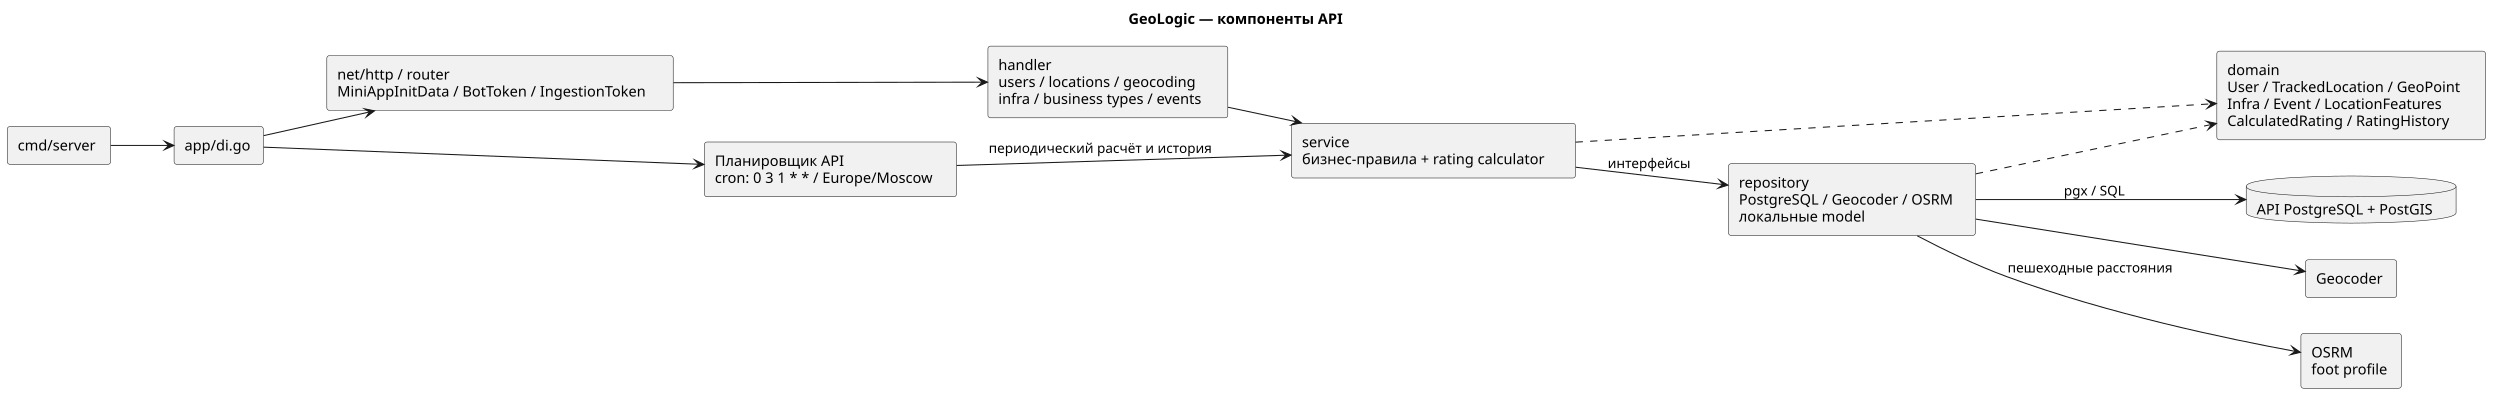
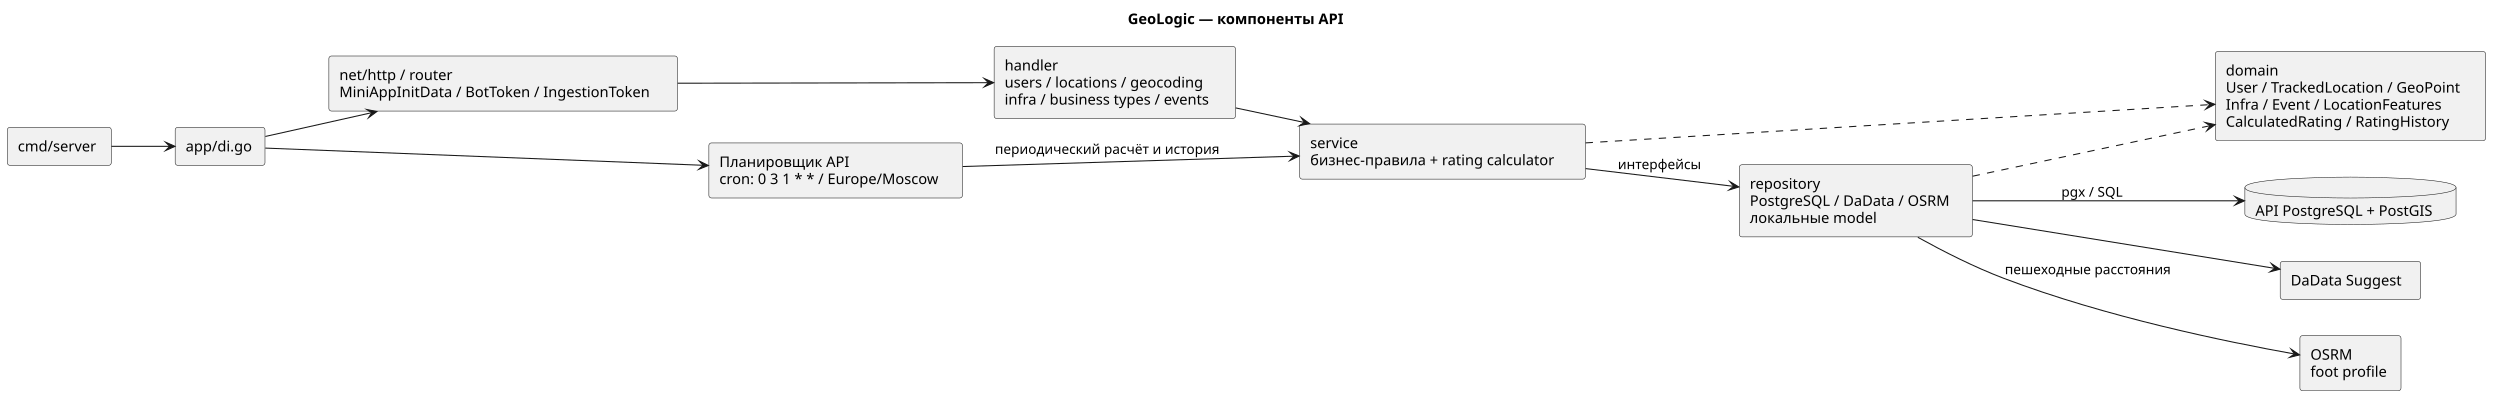
- <svg xmlns="http://www.w3.org/2000/svg" contentStyleType="text/css" data-diagram-type="DESCRIPTION" height="387px" preserveAspectRatio="none" style="width:2402px;height:387px;background:#FFFFFF;" version="1.1" viewBox="0 0 2402 387" width="2402px" zoomAndPan="magnify">
+ <svg xmlns="http://www.w3.org/2000/svg" contentStyleType="text/css" data-diagram-type="DESCRIPTION" height="387px" preserveAspectRatio="none" style="width:2387px;height:387px;background:#FFFFFF;" version="1.1" viewBox="0 0 2387 387" width="2387px" zoomAndPan="magnify">
  <defs />
  <g>
    <g class="title" data-source-line="1">
-       <text fill="#000000" font-family="sans-serif" font-size="14" font-weight="700" lengthAdjust="spacing" textLength="226.659" x="1084.176" y="22.995">GeoLogic — компоненты API</text>
+       <text fill="#000000" font-family="sans-serif" font-size="14" font-weight="700" lengthAdjust="spacing" textLength="226.659" x="1076.801" y="22.995">GeoLogic — компоненты API</text>
    </g>
    <g class="entity" data-qualified-name="main" data-source-line="5" id="ent0001">
      <rect fill="#F1F1F1" height="36.297" rx="2.5" ry="2.5" style="stroke:#181818;stroke-width:0.5;" width="99.256" x="7" y="121.587" />
      <text fill="#000000" font-family="sans-serif" font-size="14" lengthAdjust="spacing" textLength="79.256" x="17" y="144.582">cmd/server</text>
    </g>
    <g class="entity" data-qualified-name="di" data-source-line="6" id="ent0002">
      <rect fill="#F1F1F1" height="36.297" rx="2.5" ry="2.5" style="stroke:#181818;stroke-width:0.5;" width="85.748" x="167.26" y="121.587" />
      <text fill="#000000" font-family="sans-serif" font-size="14" lengthAdjust="spacing" textLength="65.748" x="177.26" y="144.582">app/di.go</text>
    </g>
    <g class="entity" data-qualified-name="server" data-source-line="7" id="ent0003">
      <rect fill="#F1F1F1" height="52.594" rx="2.5" ry="2.5" style="stroke:#181818;stroke-width:0.5;" width="332.819" x="314" y="53.447" />
      <text fill="#000000" font-family="sans-serif" font-size="14" lengthAdjust="spacing" textLength="113.101" x="324" y="76.442">net/http / router</text>
      <text fill="#000000" font-family="sans-serif" font-size="14" lengthAdjust="spacing" textLength="312.819" x="324" y="92.739">MiniAppInitData / BotToken / IngestionToken</text>
    </g>
    <g class="entity" data-qualified-name="handler" data-source-line="8" id="ent0004">
      <rect fill="#F1F1F1" height="68.891" rx="2.5" ry="2.5" style="stroke:#181818;stroke-width:0.5;" width="230.465" x="949.2" y="44.297" />
      <text fill="#000000" font-family="sans-serif" font-size="14" lengthAdjust="spacing" textLength="53.471" x="959.2" y="67.292">handler</text>
      <text fill="#000000" font-family="sans-serif" font-size="14" lengthAdjust="spacing" textLength="200.772" x="959.2" y="83.589">users / locations / geocoding</text>
      <text fill="#000000" font-family="sans-serif" font-size="14" lengthAdjust="spacing" textLength="210.465" x="959.2" y="99.886">infra / business types / events</text>
    </g>
    <g class="entity" data-qualified-name="service" data-source-line="9" id="ent0005">
      <rect fill="#F1F1F1" height="52.594" rx="2.5" ry="2.5" style="stroke:#181818;stroke-width:0.5;" width="272.759" x="1240.93" y="118.447" />
      <text fill="#000000" font-family="sans-serif" font-size="14" lengthAdjust="spacing" textLength="50.148" x="1250.93" y="141.442">service</text>
      <text fill="#000000" font-family="sans-serif" font-size="14" lengthAdjust="spacing" textLength="252.759" x="1250.93" y="157.739">бизнес-правила + rating calculator</text>
    </g>
    <g class="entity" data-qualified-name="repo" data-source-line="10" id="ent0006">
-       <rect fill="#F1F1F1" height="68.891" rx="2.5" ry="2.5" style="stroke:#181818;stroke-width:0.5;" width="237.246" x="1660.69" y="157.297" />
+       <rect fill="#F1F1F1" height="68.891" rx="2.5" ry="2.5" style="stroke:#181818;stroke-width:0.5;" width="222.487" x="1660.69" y="157.297" />
      <text fill="#000000" font-family="sans-serif" font-size="14" lengthAdjust="spacing" textLength="71.101" x="1670.69" y="180.292">repository</text>
-       <text fill="#000000" font-family="sans-serif" font-size="14" lengthAdjust="spacing" textLength="217.246" x="1670.69" y="196.589">PostgreSQL / Geocoder / OSRM</text>
+       <text fill="#000000" font-family="sans-serif" font-size="14" lengthAdjust="spacing" textLength="202.487" x="1670.69" y="196.589">PostgreSQL / DaData / OSRM</text>
      <text fill="#000000" font-family="sans-serif" font-size="14" lengthAdjust="spacing" textLength="128.611" x="1670.69" y="212.886">локальные model</text>
    </g>
    <g class="entity" data-qualified-name="domain" data-source-line="11" id="ent0007">
-       <rect fill="#F1F1F1" height="85.188" rx="2.5" ry="2.5" style="stroke:#181818;stroke-width:0.5;" width="258.082" x="2129.93" y="49.147" />
-       <text fill="#000000" font-family="sans-serif" font-size="14" lengthAdjust="spacing" textLength="52.432" x="2139.93" y="72.142">domain</text>
-       <text fill="#000000" font-family="sans-serif" font-size="14" lengthAdjust="spacing" textLength="238.082" x="2139.93" y="88.439">User / TrackedLocation / GeoPoint</text>
-       <text fill="#000000" font-family="sans-serif" font-size="14" lengthAdjust="spacing" textLength="220.336" x="2139.93" y="104.736">Infra / Event / LocationFeatures</text>
-       <text fill="#000000" font-family="sans-serif" font-size="14" lengthAdjust="spacing" textLength="228.587" x="2139.93" y="121.033">CalculatedRating / RatingHistory</text>
+       <rect fill="#F1F1F1" height="85.188" rx="2.5" ry="2.5" style="stroke:#181818;stroke-width:0.5;" width="258.082" x="2115.18" y="49.147" />
+       <text fill="#000000" font-family="sans-serif" font-size="14" lengthAdjust="spacing" textLength="52.432" x="2125.18" y="72.142">domain</text>
+       <text fill="#000000" font-family="sans-serif" font-size="14" lengthAdjust="spacing" textLength="238.082" x="2125.18" y="88.439">User / TrackedLocation / GeoPoint</text>
+       <text fill="#000000" font-family="sans-serif" font-size="14" lengthAdjust="spacing" textLength="220.336" x="2125.18" y="104.736">Infra / Event / LocationFeatures</text>
+       <text fill="#000000" font-family="sans-serif" font-size="14" lengthAdjust="spacing" textLength="228.587" x="2125.18" y="121.033">CalculatedRating / RatingHistory</text>
    </g>
    <g class="entity" data-qualified-name="db" data-source-line="12" id="ent0008">
-       <path d="M2158.16,179.087 C2158.16,169.087 2258.979,169.087 2258.979,169.087 C2258.979,169.087 2359.798,169.087 2359.798,179.087 L2359.798,204.384 C2359.798,214.384 2258.979,214.384 2258.979,214.384 C2258.979,214.384 2158.16,214.384 2158.16,204.384 L2158.16,179.087" fill="#F1F1F1" style="stroke:#181818;stroke-width:0.5;" />
-       <path d="M2158.16,179.087 C2158.16,189.087 2258.979,189.087 2258.979,189.087 C2258.979,189.087 2359.798,189.087 2359.798,179.087" fill="none" style="stroke:#181818;stroke-width:0.5;" />
-       <text fill="#000000" font-family="sans-serif" font-size="14" lengthAdjust="spacing" textLength="181.638" x="2168.16" y="206.082">API PostgreSQL + PostGIS</text>
+       <path d="M2143.4,179.087 C2143.4,169.087 2244.219,169.087 2244.219,169.087 C2244.219,169.087 2345.038,169.087 2345.038,179.087 L2345.038,204.384 C2345.038,214.384 2244.219,214.384 2244.219,214.384 C2244.219,214.384 2143.4,214.384 2143.4,204.384 L2143.4,179.087" fill="#F1F1F1" style="stroke:#181818;stroke-width:0.5;" />
+       <path d="M2143.4,179.087 C2143.4,189.087 2244.219,189.087 2244.219,189.087 C2244.219,189.087 2345.038,189.087 2345.038,179.087" fill="none" style="stroke:#181818;stroke-width:0.5;" />
+       <text fill="#000000" font-family="sans-serif" font-size="14" lengthAdjust="spacing" textLength="181.638" x="2153.4" y="206.082">API PostgreSQL + PostGIS</text>
    </g>
    <g class="entity" data-qualified-name="scheduler" data-source-line="13" id="ent0009">
      <rect fill="#F1F1F1" height="52.594" rx="2.5" ry="2.5" style="stroke:#181818;stroke-width:0.5;" width="242.106" x="676.82" y="136.447" />
      <text fill="#000000" font-family="sans-serif" font-size="14" lengthAdjust="spacing" textLength="129.35" x="686.82" y="159.442">Планировщик API</text>
      <text fill="#000000" font-family="sans-serif" font-size="14" lengthAdjust="spacing" textLength="222.106" x="686.82" y="175.739">cron: 0 3 1 * * / Europe/Moscow</text>
    </g>
    <g class="entity" data-qualified-name="geo" data-source-line="14" id="ent0010">
-       <rect fill="#F1F1F1" height="36.297" rx="2.5" ry="2.5" style="stroke:#181818;stroke-width:0.5;" width="87.546" x="2215.2" y="249.587" />
-       <text fill="#000000" font-family="sans-serif" font-size="14" lengthAdjust="spacing" textLength="67.546" x="2225.2" y="272.582">Geocoder</text>
+       <rect fill="#F1F1F1" height="36.297" rx="2.5" ry="2.5" style="stroke:#181818;stroke-width:0.5;" width="134.167" x="2177.13" y="249.587" />
+       <text fill="#000000" font-family="sans-serif" font-size="14" lengthAdjust="spacing" textLength="114.167" x="2187.13" y="272.582">DaData Suggest</text>
    </g>
    <g class="entity" data-qualified-name="osrm" data-source-line="15" id="ent0011">
-       <rect fill="#F1F1F1" height="52.594" rx="2.5" ry="2.5" style="stroke:#181818;stroke-width:0.5;" width="96.528" x="2210.71" y="320.447" />
-       <text fill="#000000" font-family="sans-serif" font-size="14" lengthAdjust="spacing" textLength="41.713" x="2220.71" y="343.442">OSRM</text>
-       <text fill="#000000" font-family="sans-serif" font-size="14" lengthAdjust="spacing" textLength="76.528" x="2220.71" y="359.739">foot profile</text>
+       <rect fill="#F1F1F1" height="52.594" rx="2.5" ry="2.5" style="stroke:#181818;stroke-width:0.5;" width="96.528" x="2195.95" y="320.447" />
+       <text fill="#000000" font-family="sans-serif" font-size="14" lengthAdjust="spacing" textLength="41.713" x="2205.95" y="343.442">OSRM</text>
+       <text fill="#000000" font-family="sans-serif" font-size="14" lengthAdjust="spacing" textLength="76.528" x="2205.95" y="359.739">foot profile</text>
    </g>
    <g class="link" data-entity-1="ent0001" data-entity-2="ent0002" data-link-type="dependency" data-source-line="16" id="lnk12">
      <path d="M106.4,139.737 C125.95,139.737 143.25,139.737 162.08,139.737" fill="none" id="main-to-di" style="stroke:#181818;stroke-width:1;" />
      <polygon fill="#181818" points="167.08,139.737,158.08,135.737,162.08,139.737,158.08,143.737,167.08,139.737" style="stroke:#181818;stroke-width:1;stroke-linejoin:miter;stroke-miterlimit:10;" />
    </g>
    <g class="link" data-entity-1="ent0002" data-entity-2="ent0009" data-link-type="dependency" data-source-line="17" id="lnk13">
      <path d="M253.26,141.397 C340.67,144.827 539.604,152.641 671.334,157.811" fill="none" id="di-to-scheduler" style="stroke:#181818;stroke-width:1;" />
      <polygon fill="#181818" points="676.33,158.007,667.494,153.657,671.334,157.811,667.18,161.651,676.33,158.007" style="stroke:#181818;stroke-width:1;stroke-linejoin:miter;stroke-miterlimit:10;" />
    </g>
    <g class="link" data-entity-1="ent0009" data-entity-2="ent0005" data-link-type="dependency" data-source-line="18" id="lnk14">
      <path d="M919.22,158.987 C1012.93,156.067 1138.002,152.173 1235.442,149.133" fill="none" id="scheduler-to-service" style="stroke:#181818;stroke-width:1;" />
      <polygon fill="#181818" points="1240.44,148.977,1231.32,145.26,1235.442,149.133,1231.569,153.256,1240.44,148.977" style="stroke:#181818;stroke-width:1;stroke-linejoin:miter;stroke-miterlimit:10;" />
      <text fill="#000000" font-family="sans-serif" font-size="13" lengthAdjust="spacing" textLength="229.271" x="949.93" y="146.954">периодический расчёт и история</text>
    </g>
    <g class="link" data-entity-1="ent0002" data-entity-2="ent0003" data-link-type="dependency" data-source-line="19" id="lnk15">
      <path d="M253.34,130.297 C282.12,123.867 316.89,116.088 354.95,107.578" fill="none" id="di-to-server" style="stroke:#181818;stroke-width:1;" />
      <polygon fill="#181818" points="359.83,106.487,350.174,104.547,354.95,107.578,351.92,112.354,359.83,106.487" style="stroke:#181818;stroke-width:1;stroke-linejoin:miter;stroke-miterlimit:10;" />
    </g>
    <g class="link" data-entity-1="ent0003" data-entity-2="ent0004" data-link-type="dependency" data-source-line="20" id="lnk16">
      <path d="M647.03,79.457 C743.47,79.287 857.63,79.096 943.74,78.946" fill="none" id="server-to-handler" style="stroke:#181818;stroke-width:1;" />
      <polygon fill="#181818" points="948.74,78.937,939.733,74.953,943.74,78.946,939.747,82.953,948.74,78.937" style="stroke:#181818;stroke-width:1;stroke-linejoin:miter;stroke-miterlimit:10;" />
    </g>
    <g class="link" data-entity-1="ent0004" data-entity-2="ent0005" data-link-type="dependency" data-source-line="21" id="lnk17">
      <path d="M1179.87,103.037 C1202.8,107.907 1222.139,112.008 1245.439,116.958" fill="none" id="handler-to-service" style="stroke:#181818;stroke-width:1;" />
      <polygon fill="#181818" points="1250.33,117.997,1242.358,112.214,1245.439,116.958,1240.695,120.039,1250.33,117.997" style="stroke:#181818;stroke-width:1;stroke-linejoin:miter;stroke-miterlimit:10;" />
    </g>
    <g class="link" data-entity-1="ent0005" data-entity-2="ent0006" data-link-type="dependency" data-source-line="22" id="lnk18">
-       <path d="M1514.01,160.687 C1561.48,166.267 1609.384,171.894 1655.294,177.284" fill="none" id="service-to-repo" style="stroke:#181818;stroke-width:1;" />
-       <polygon fill="#181818" points="1660.26,177.867,1651.788,172.845,1655.294,177.284,1650.855,180.79,1660.26,177.867" style="stroke:#181818;stroke-width:1;stroke-linejoin:miter;stroke-miterlimit:10;" />
+       <path d="M1513.98,160.977 C1561.74,166.697 1609.855,172.463 1655.315,177.903" fill="none" id="service-to-repo" style="stroke:#181818;stroke-width:1;" />
+       <polygon fill="#181818" points="1660.28,178.497,1651.819,173.456,1655.315,177.903,1650.869,181.399,1660.28,178.497" style="stroke:#181818;stroke-width:1;stroke-linejoin:miter;stroke-miterlimit:10;" />
      <text fill="#000000" font-family="sans-serif" font-size="13" lengthAdjust="spacing" textLength="85.744" x="1544.69" y="161.494">интерфейсы</text>
    </g>
    <g class="link" data-entity-1="ent0005" data-entity-2="ent0007" data-link-type="dependency" data-source-line="23" id="lnk19">
-       <path d="M1513.83,136.577 C1681.54,126.467 1960.059,109.687 2124.469,99.787" fill="none" id="service-to-domain" style="stroke:#181818;stroke-width:1;stroke-dasharray:7,7;" />
-       <polygon fill="#181818" points="2129.46,99.487,2120.236,96.035,2124.469,99.787,2120.717,104.021,2129.46,99.487" style="stroke:#181818;stroke-width:1;stroke-linejoin:miter;stroke-miterlimit:10;" />
+       <path d="M1513.93,136.427 C1678.42,126.347 1948.649,109.793 2109.829,99.913" fill="none" id="service-to-domain" style="stroke:#181818;stroke-width:1;stroke-dasharray:7,7;" />
+       <polygon fill="#181818" points="2114.82,99.607,2105.592,96.165,2109.829,99.913,2106.082,104.15,2114.82,99.607" style="stroke:#181818;stroke-width:1;stroke-linejoin:miter;stroke-miterlimit:10;" />
    </g>
    <g class="link" data-entity-1="ent0006" data-entity-2="ent0007" data-link-type="dependency" data-source-line="24" id="lnk20">
-       <path d="M1898.39,167.017 C1968.56,152.327 2052.706,134.712 2124.636,119.651" fill="none" id="repo-to-domain" style="stroke:#181818;stroke-width:1;stroke-dasharray:7,7;" />
-       <polygon fill="#181818" points="2129.53,118.627,2119.901,116.556,2124.636,119.651,2121.541,124.386,2129.53,118.627" style="stroke:#181818;stroke-width:1;stroke-linejoin:miter;stroke-miterlimit:10;" />
+       <path d="M1883.49,168.227 C1952.86,153.477 2037.689,135.447 2110.169,120.027" fill="none" id="repo-to-domain" style="stroke:#181818;stroke-width:1;stroke-dasharray:7,7;" />
+       <polygon fill="#181818" points="2115.06,118.987,2105.425,116.947,2110.169,120.027,2107.089,124.772,2115.06,118.987" style="stroke:#181818;stroke-width:1;stroke-linejoin:miter;stroke-miterlimit:10;" />
    </g>
    <g class="link" data-entity-1="ent0006" data-entity-2="ent0008" data-link-type="dependency" data-source-line="25" id="lnk21">
-       <path d="M1898.39,191.737 C1978.09,191.737 2077.14,191.737 2152.8,191.737" fill="none" id="repo-to-db" style="stroke:#181818;stroke-width:1;" />
-       <polygon fill="#181818" points="2157.8,191.737,2148.8,187.737,2152.8,191.737,2148.8,195.737,2157.8,191.737" style="stroke:#181818;stroke-width:1;stroke-linejoin:miter;stroke-miterlimit:10;" />
-       <text fill="#000000" font-family="sans-serif" font-size="13" lengthAdjust="spacing" textLength="62.569" x="1982.93" y="187.804">pgx / SQL</text>
+       <path d="M1883.49,191.737 C1962.1,191.737 2061.82,191.737 2137.99,191.737" fill="none" id="repo-to-db" style="stroke:#181818;stroke-width:1;" />
+       <polygon fill="#181818" points="2142.99,191.737,2133.99,187.737,2137.99,191.737,2133.99,195.737,2142.99,191.737" style="stroke:#181818;stroke-width:1;stroke-linejoin:miter;stroke-miterlimit:10;" />
+       <text fill="#000000" font-family="sans-serif" font-size="13" lengthAdjust="spacing" textLength="62.569" x="1968.18" y="187.804">pgx / SQL</text>
    </g>
    <g class="link" data-entity-1="ent0006" data-entity-2="ent0010" data-link-type="dependency" data-source-line="26" id="lnk22">
-       <path d="M1898.39,210.527 C2001.02,226.857 2139.092,248.821 2209.852,260.081" fill="none" id="repo-to-geo" style="stroke:#181818;stroke-width:1;" />
-       <polygon fill="#181818" points="2214.79,260.867,2206.53,255.502,2209.852,260.081,2205.273,263.403,2214.79,260.867" style="stroke:#181818;stroke-width:1;stroke-linejoin:miter;stroke-miterlimit:10;" />
+       <path d="M1883.49,209.607 C1974.59,224.327 2095.824,243.919 2171.984,256.229" fill="none" id="repo-to-geo" style="stroke:#181818;stroke-width:1;" />
+       <polygon fill="#181818" points="2176.92,257.027,2168.674,251.642,2171.984,256.229,2167.397,259.54,2176.92,257.027" style="stroke:#181818;stroke-width:1;stroke-linejoin:miter;stroke-miterlimit:10;" />
    </g>
    <g class="link" data-entity-1="ent0006" data-entity-2="ent0011" data-link-type="dependency" data-source-line="27" id="lnk23">
-       <path d="M1842.15,226.617 C1868.06,240.207 1898.88,255.047 1927.93,265.737 C2025.52,301.657 2140.253,325.61 2205.333,337.61" fill="none" id="repo-to-osrm" style="stroke:#181818;stroke-width:1;" />
-       <polygon fill="#181818" points="2210.25,338.517,2202.124,332.951,2205.333,337.61,2200.674,340.819,2210.25,338.517" style="stroke:#181818;stroke-width:1;stroke-linejoin:miter;stroke-miterlimit:10;" />
-       <text fill="#000000" font-family="sans-serif" font-size="13" lengthAdjust="spacing" textLength="170.549" x="1928.93" y="261.804">пешеходные расстояния</text>
+       <path d="M1831.15,226.567 C1855.81,240.227 1885.25,255.127 1913.18,265.737 C2010.52,302.727 2125.598,326.337 2190.738,337.977" fill="none" id="repo-to-osrm" style="stroke:#181818;stroke-width:1;" />
+       <polygon fill="#181818" points="2195.66,338.857,2187.504,333.336,2190.738,337.977,2186.097,341.211,2195.66,338.857" style="stroke:#181818;stroke-width:1;stroke-linejoin:miter;stroke-miterlimit:10;" />
+       <text fill="#000000" font-family="sans-serif" font-size="13" lengthAdjust="spacing" textLength="170.549" x="1914.18" y="261.804">пешеходные расстояния</text>
    </g>
  </g>
</svg>
